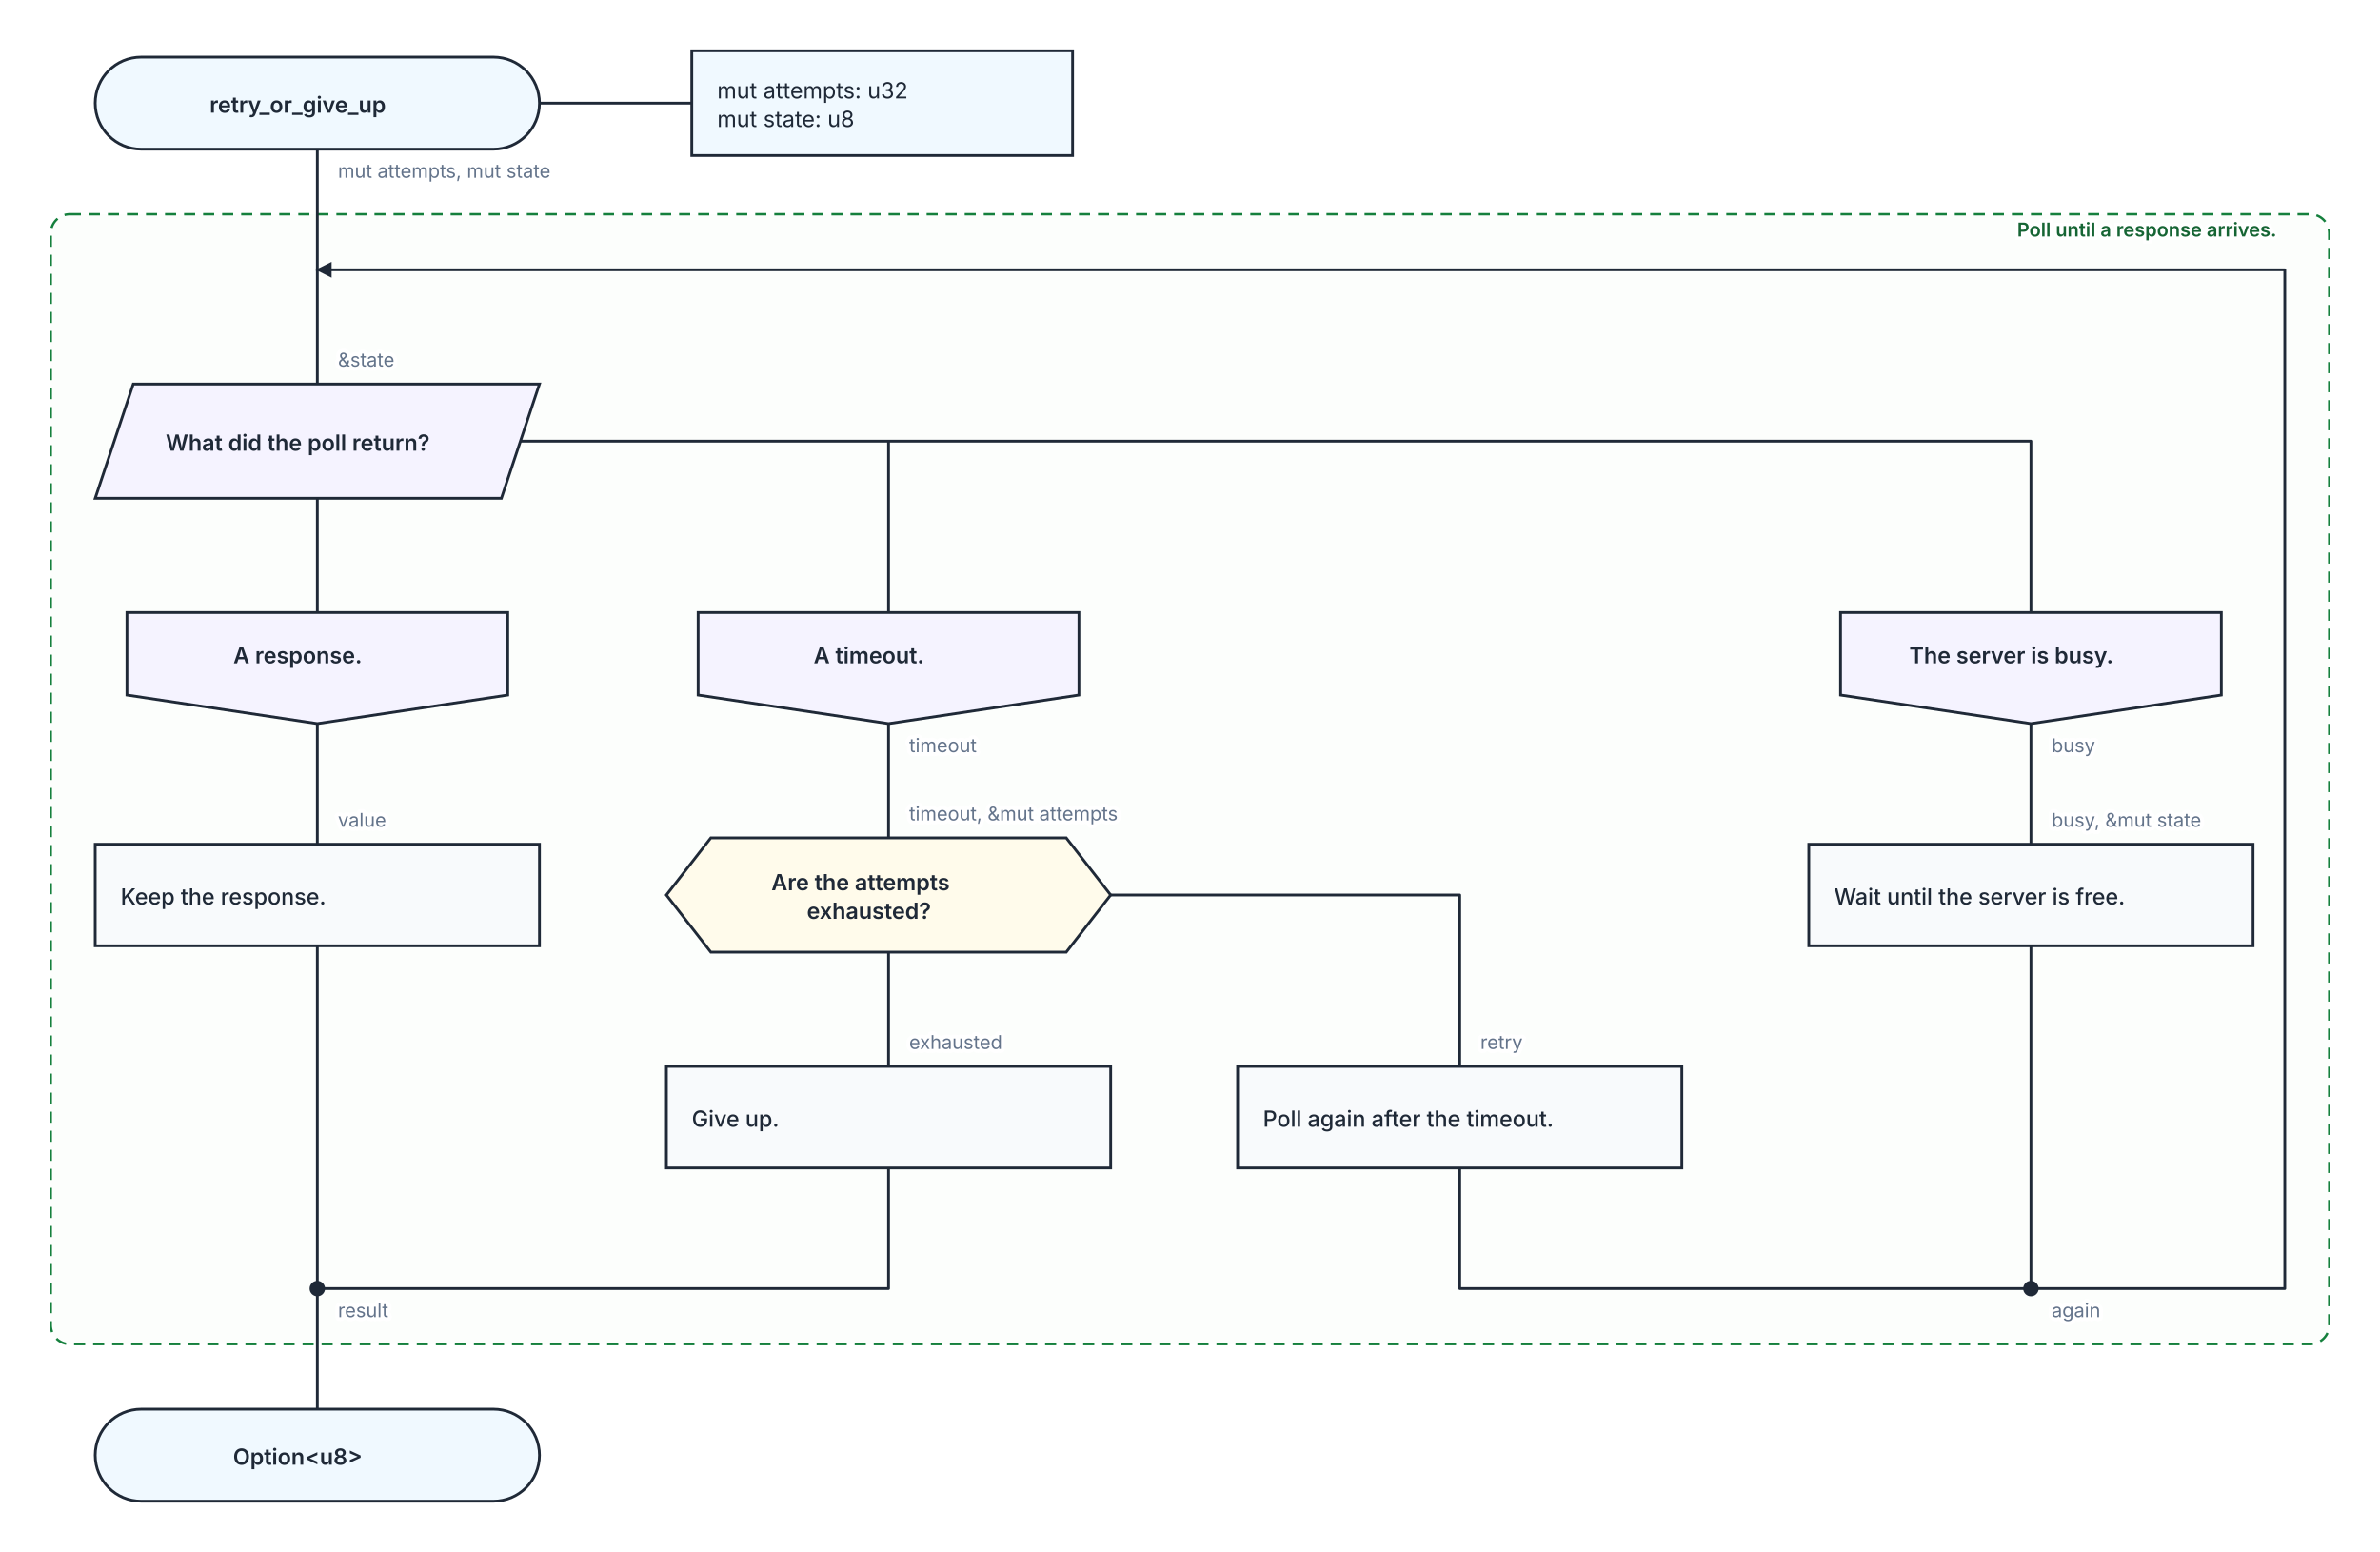
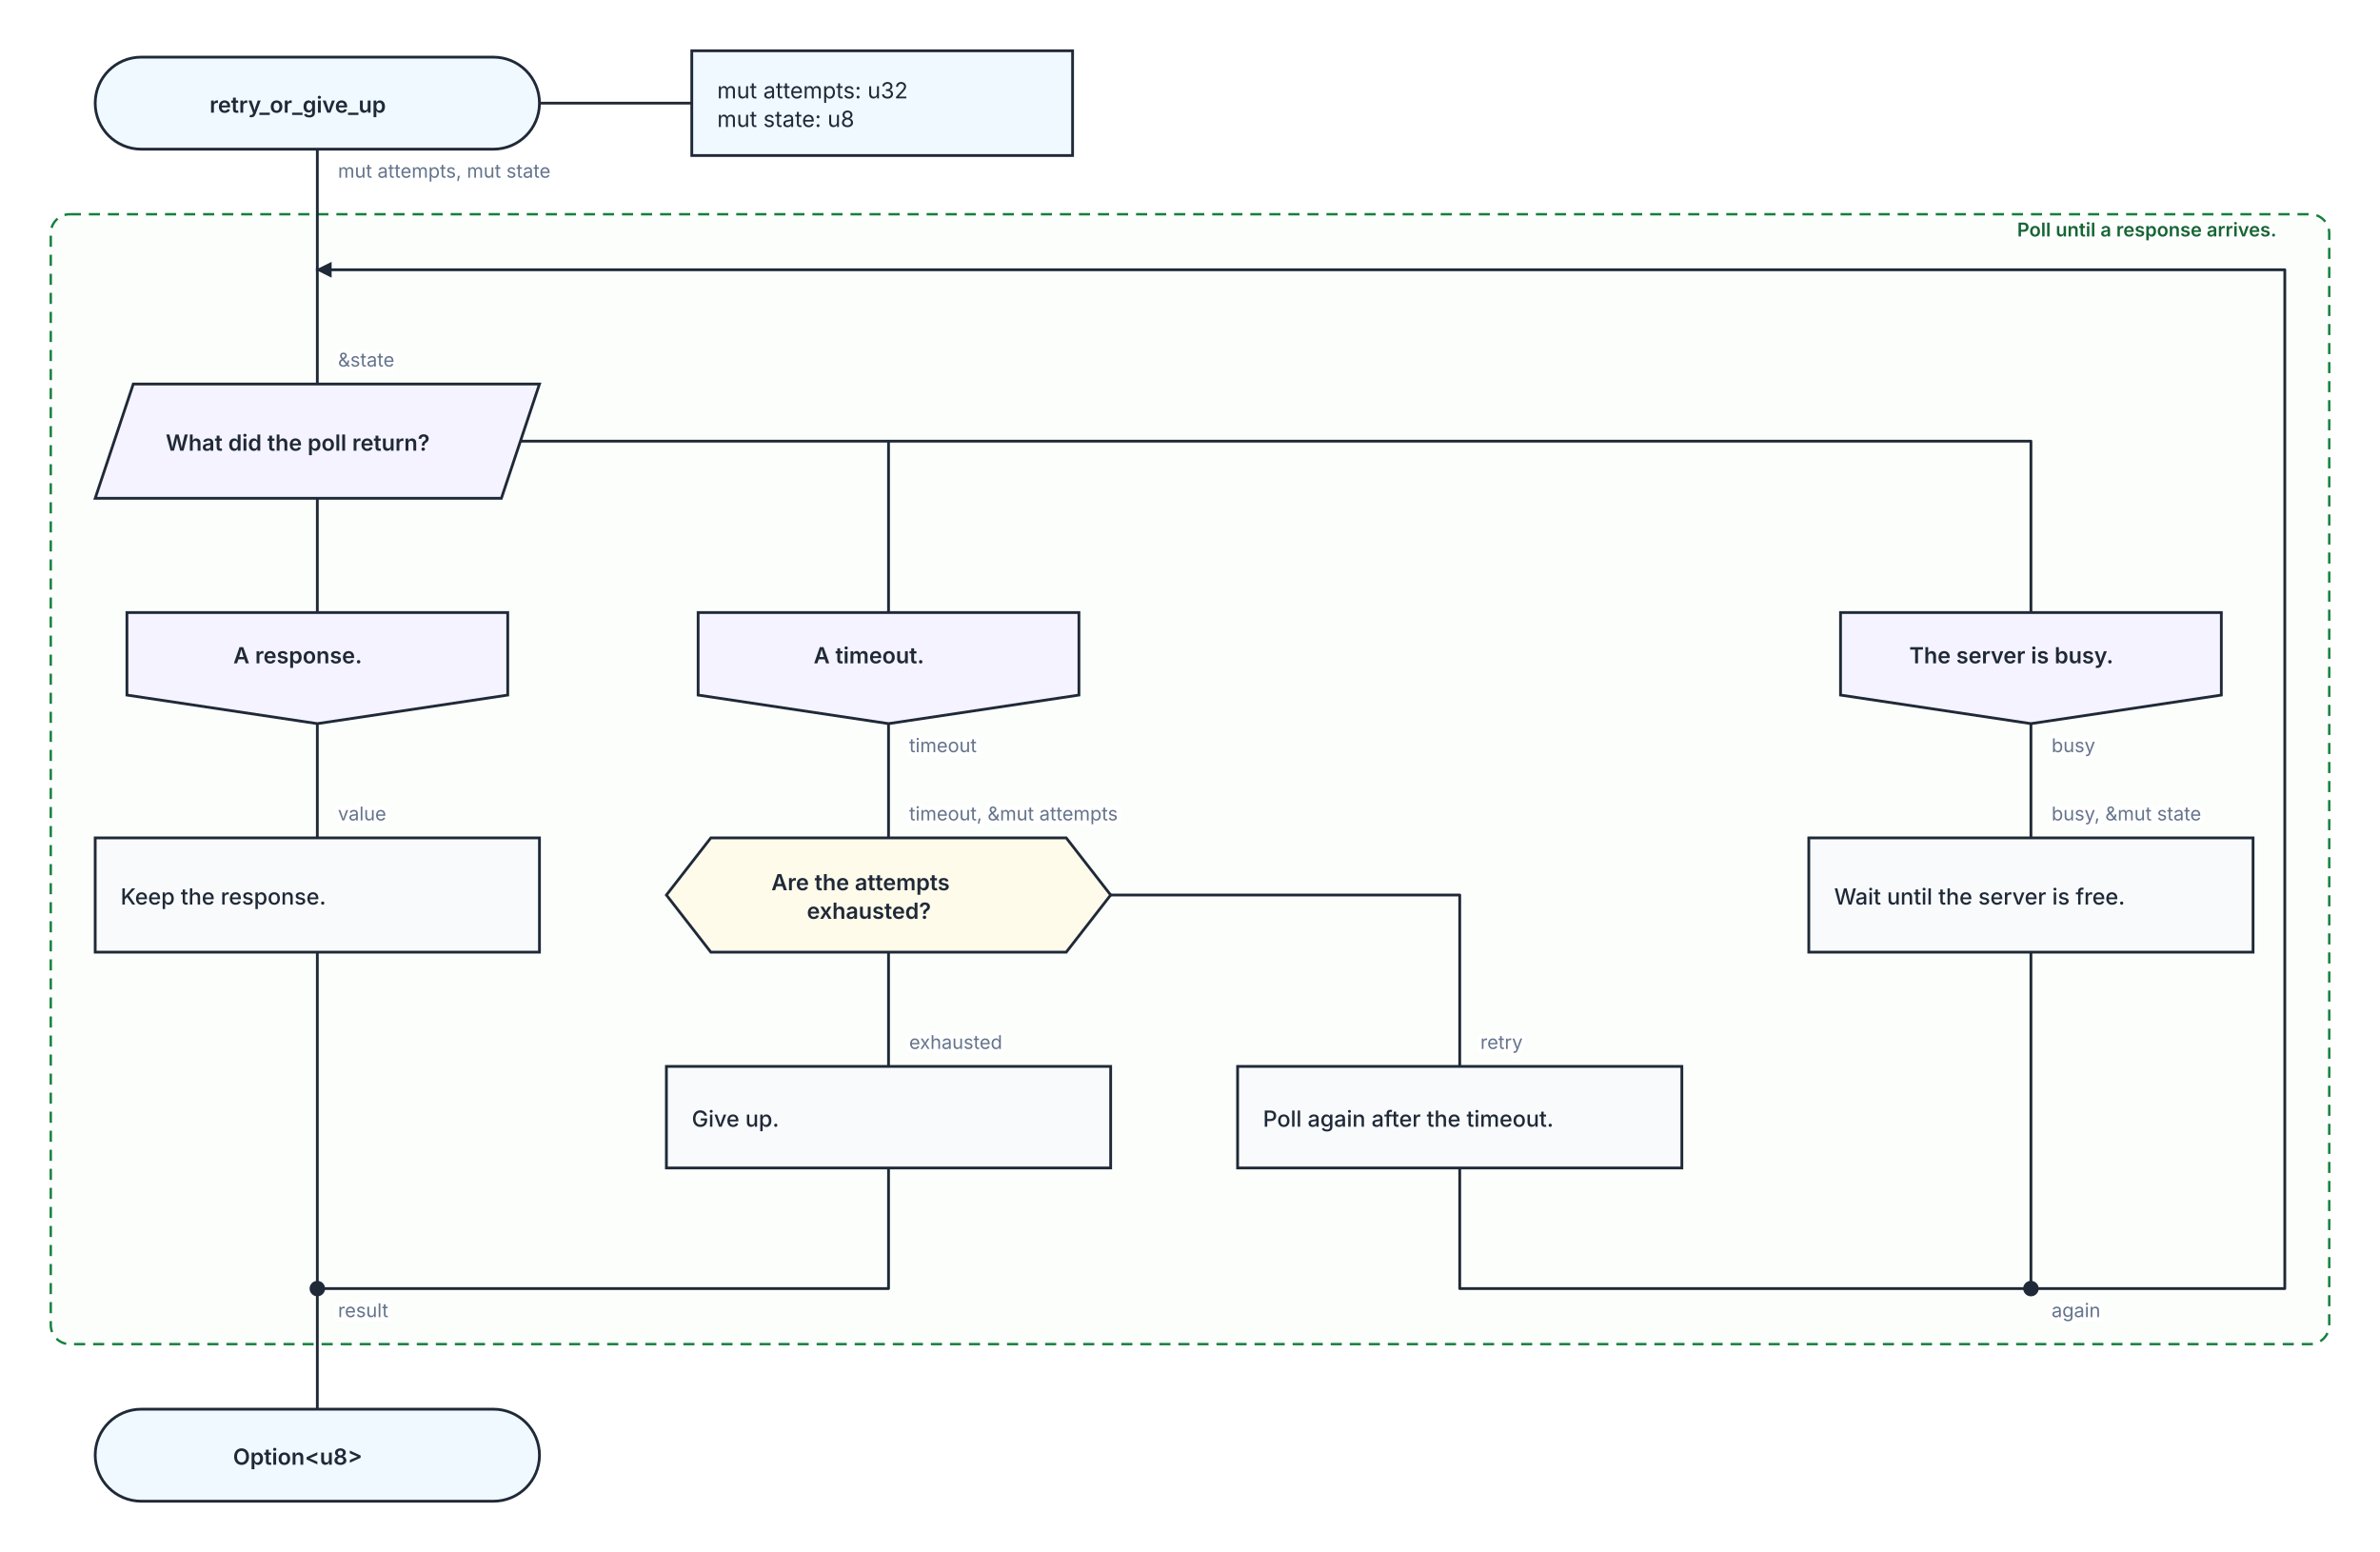
<svg xmlns="http://www.w3.org/2000/svg" width="1500" height="978" viewBox="0 0 1500 978" role="img" aria-labelledby="kaalang-title" aria-describedby="kaalang-description">
  <defs>
    <style>
      svg { color: #1f2937; font-family: Inter, ui-sans-serif, system-ui, -apple-system, BlinkMacSystemFont, "Segoe UI", sans-serif; text-rendering: optimizeLegibility; }
      .connection { fill: none; stroke: currentColor; stroke-width: 1.75; stroke-linecap: square; stroke-linejoin: round; }
      .connection-label { fill: #64748b; font-size: 12px; font-weight: 400; paint-order: stroke; stroke: #ffffff; stroke-width: 5px; stroke-linejoin: round; text-anchor: start; }
      .branch-label { fill: currentColor; font-weight: 500; }
      .parameter-link { fill: none; stroke: currentColor; stroke-width: 1.75; }
      .node-shape { fill: #ffffff; stroke: currentColor; stroke-width: 1.75; }
      .start .node-shape, .end .node-shape, .parameter-panel .node-shape { fill: #f0f9ff; }
      .action .node-shape, .call .node-shape { fill: #f8fafc; }
      .call-bars { fill: none; stroke: currentColor; stroke-width: 1.75; }
      .loop .node-shape { fill: #f0fdf4; stroke-width: 2; }
      .loop-marker { fill: #15803d; font-size: 20px; font-weight: 700; text-anchor: middle; }
      .question .node-shape { fill: #fffbeb; }
      .select .node-shape, .case .node-shape { fill: #f5f3ff; }
      .label { fill: currentColor; font-size: 14px; text-anchor: middle; }
      .start .label, .question .label, .select .label, .case .label, .end .label { font-weight: 600; }
      .action .label, .call .label, .loop .label { font-weight: 500; text-anchor: start; }
      .parameter-panel .label { font-weight: 400; text-anchor: start; }
      .cycle-boundary { fill: #f0fdf433; stroke: #15803d; stroke-width: 1.5; stroke-dasharray: 7 5; }
      .cycle-caption { fill: #166534; font-size: 12px; font-weight: 600; paint-order: stroke; stroke: #ffffff; stroke-width: 4px; }
    </style>
  </defs>
  <rect width="100%" height="100%" fill="#ffffff" />
  <g class="cycle-regions">
    <g>
      <rect class="cycle-boundary" x="32" y="135" width="1436" height="712" rx="12" />
      <text class="cycle-caption" x="1456" y="149" text-anchor="end" xml:space="preserve">
        <tspan x="1456" dy="0">Poll until a response arrives.</tspan>
      </text>
    </g>
  </g>
  <g class="connections">
    <defs>
      <marker id="loop-arrow" markerWidth="10" markerHeight="10" refX="9" refY="5" orient="auto" markerUnits="userSpaceOnUse">
        <path d="M 0 0 L 10 5 L 0 10 Z" fill="currentColor" />
      </marker>
    </defs>
-     <path class="connection" d="       M 200 94 L 200 170       M 200 314 L 200 386       M 328 278 L 560 278 L 560 386       M 328 278 L 1280 278 L 1280 386       M 200 456 L 200 532       M 560 456 L 560 528       M 1280 456 L 1280 532       M 560 600 L 560 672       M 700 564 L 920 564 L 920 672       M 200 596 L 200 812       M 560 736 L 560 812 L 200 812       M 1280 596 L 1280 812       M 920 736 L 920 812 L 1280 812       M 200 812 L 200 888       M 200 170 L 200 242     " />
+     <path class="connection" d="       M 200 94 L 200 170       M 200 314 L 200 386       M 328 278 L 560 278 L 560 386       M 328 278 L 1280 278 L 1280 386       M 200 456 L 200 528       M 560 456 L 560 528       M 1280 456 L 1280 528       M 560 600 L 560 672       M 700 564 L 920 564 L 920 672       M 200 600 L 200 812       M 560 736 L 560 812 L 200 812       M 1280 600 L 1280 812       M 920 736 L 920 812 L 1280 812       M 200 812 L 200 888       M 200 170 L 200 242     " />
    <path class="connection" d="       M 1280 812 L 1440 812 L 1440 170 L 200 170     " marker-end="url(#loop-arrow)" />
    <text class="connection-label" x="213" y="830" xml:space="preserve">
      <tspan x="213" dy="0">result</tspan>
    </text>
    <text class="connection-label" x="1293" y="830" xml:space="preserve">
      <tspan x="1293" dy="0">again</tspan>
    </text>
-     <text class="connection-label" x="213" y="521" xml:space="preserve">
+     <text class="connection-label" x="213" y="517" xml:space="preserve">
      <tspan x="213" dy="0">value</tspan>
    </text>
    <text class="connection-label" x="573" y="661" xml:space="preserve">
      <tspan x="573" dy="0">exhausted</tspan>
    </text>
    <text class="connection-label" x="933" y="661" xml:space="preserve">
      <tspan x="933" dy="0">retry</tspan>
    </text>
    <text class="connection-label" x="213" y="112" xml:space="preserve">
      <tspan x="213" dy="0">mut attempts, mut state</tspan>
    </text>
    <text class="connection-label" x="573" y="474" xml:space="preserve">
      <tspan x="573" dy="0">timeout</tspan>
    </text>
    <text class="connection-label" x="1293" y="474" xml:space="preserve">
      <tspan x="1293" dy="0">busy</tspan>
    </text>
    <text class="connection-label" x="213" y="231" xml:space="preserve">
      <tspan x="213" dy="0">&amp;state</tspan>
    </text>
    <text class="connection-label" x="573" y="517" xml:space="preserve">
      <tspan x="573" dy="0">timeout, &amp;mut attempts</tspan>
    </text>
-     <text class="connection-label" x="1293" y="521" xml:space="preserve">
+     <text class="connection-label" x="1293" y="517" xml:space="preserve">
      <tspan x="1293" dy="0">busy, &amp;mut state</tspan>
    </text>
  </g>
  <g class="nodes">
    <path class="parameter-link" d="M 340 65 L 436 65" />
    <g class="parameter-panel" transform="translate(556 65)">
      <rect class="node-shape" x="-120" y="-33" width="240" height="66" />
      <text class="label" x="-104" y="-3" xml:space="preserve">
        <tspan x="-104" dy="0">mut attempts: u32</tspan>
        <tspan x="-104" dy="18">mut state: u8</tspan>
      </text>
    </g>
    <g class="node merge" transform="translate(200 812)">
      <circle class="node-shape" r="4" style="fill: currentColor" />
    </g>
    <g class="node merge" transform="translate(1280 812)">
      <circle class="node-shape" r="4" style="fill: currentColor" />
    </g>
    <g class="node start" transform="translate(200 65)">
      <rect class="node-shape" x="-140" y="-29" width="280" height="58" rx="29" />
      <text class="label" y="6" xml:space="preserve">
        <tspan x="0" dy="0">retry_or_give_up</tspan>
      </text>
    </g>
    <g class="node select" transform="translate(200 278)">
      <polygon class="node-shape" points="-116,-36 140,-36 116,36 -140,36" />
      <text class="label" y="6" xml:space="preserve">
        <tspan x="0" dy="0">What did the poll return?</tspan>
      </text>
    </g>
    <g class="node case" transform="translate(200 421)">
      <polygon class="node-shape" points="-120,-35 120,-35 120,17 0,35 -120,17" />
      <text class="label" y="-3" xml:space="preserve">
        <tspan x="0" dy="0">A response.</tspan>
      </text>
    </g>
    <g class="node case" transform="translate(560 421)">
      <polygon class="node-shape" points="-120,-35 120,-35 120,17 0,35 -120,17" />
      <text class="label" y="-3" xml:space="preserve">
        <tspan x="0" dy="0">A timeout.</tspan>
      </text>
    </g>
    <g class="node case" transform="translate(1280 421)">
      <polygon class="node-shape" points="-120,-35 120,-35 120,17 0,35 -120,17" />
      <text class="label" y="-3" xml:space="preserve">
        <tspan x="0" dy="0">The server is busy.</tspan>
      </text>
    </g>
    <g class="node question" transform="translate(560 564)">
      <polygon class="node-shape" points="-112,-36 112,-36 140,0 112,36 -112,36 -140,0" />
      <text class="label" y="-3" xml:space="preserve">
        <tspan x="0" dy="0">Are the attempts </tspan>
        <tspan x="0" dy="18">exhausted?</tspan>
      </text>
    </g>
    <g class="node action" transform="translate(200 564)">
-       <rect class="node-shape" x="-140" y="-32" width="280" height="64" />
+       <rect class="node-shape" x="-140" y="-36" width="280" height="72" />
      <text class="label" y="6" xml:space="preserve">
        <tspan x="-124" dy="0">Keep the response.</tspan>
      </text>
    </g>
    <g class="node action" transform="translate(560 704)">
      <rect class="node-shape" x="-140" y="-32" width="280" height="64" />
      <text class="label" y="6" xml:space="preserve">
        <tspan x="-124" dy="0">Give up.</tspan>
      </text>
    </g>
    <g class="node action" transform="translate(1280 564)">
-       <rect class="node-shape" x="-140" y="-32" width="280" height="64" />
+       <rect class="node-shape" x="-140" y="-36" width="280" height="72" />
      <text class="label" y="6" xml:space="preserve">
        <tspan x="-124" dy="0">Wait until the server is free.</tspan>
      </text>
    </g>
    <g class="node action" transform="translate(920 704)">
      <rect class="node-shape" x="-140" y="-32" width="280" height="64" />
      <text class="label" y="6" xml:space="preserve">
        <tspan x="-124" dy="0">Poll again after the timeout.</tspan>
      </text>
    </g>
    <g class="node end" transform="translate(200 917)">
      <rect class="node-shape" x="-140" y="-29" width="280" height="58" rx="29" />
      <text class="label" y="6" xml:space="preserve">
        <tspan x="0" dy="0">Option&lt;u8&gt;</tspan>
      </text>
    </g>
  </g>
</svg>
